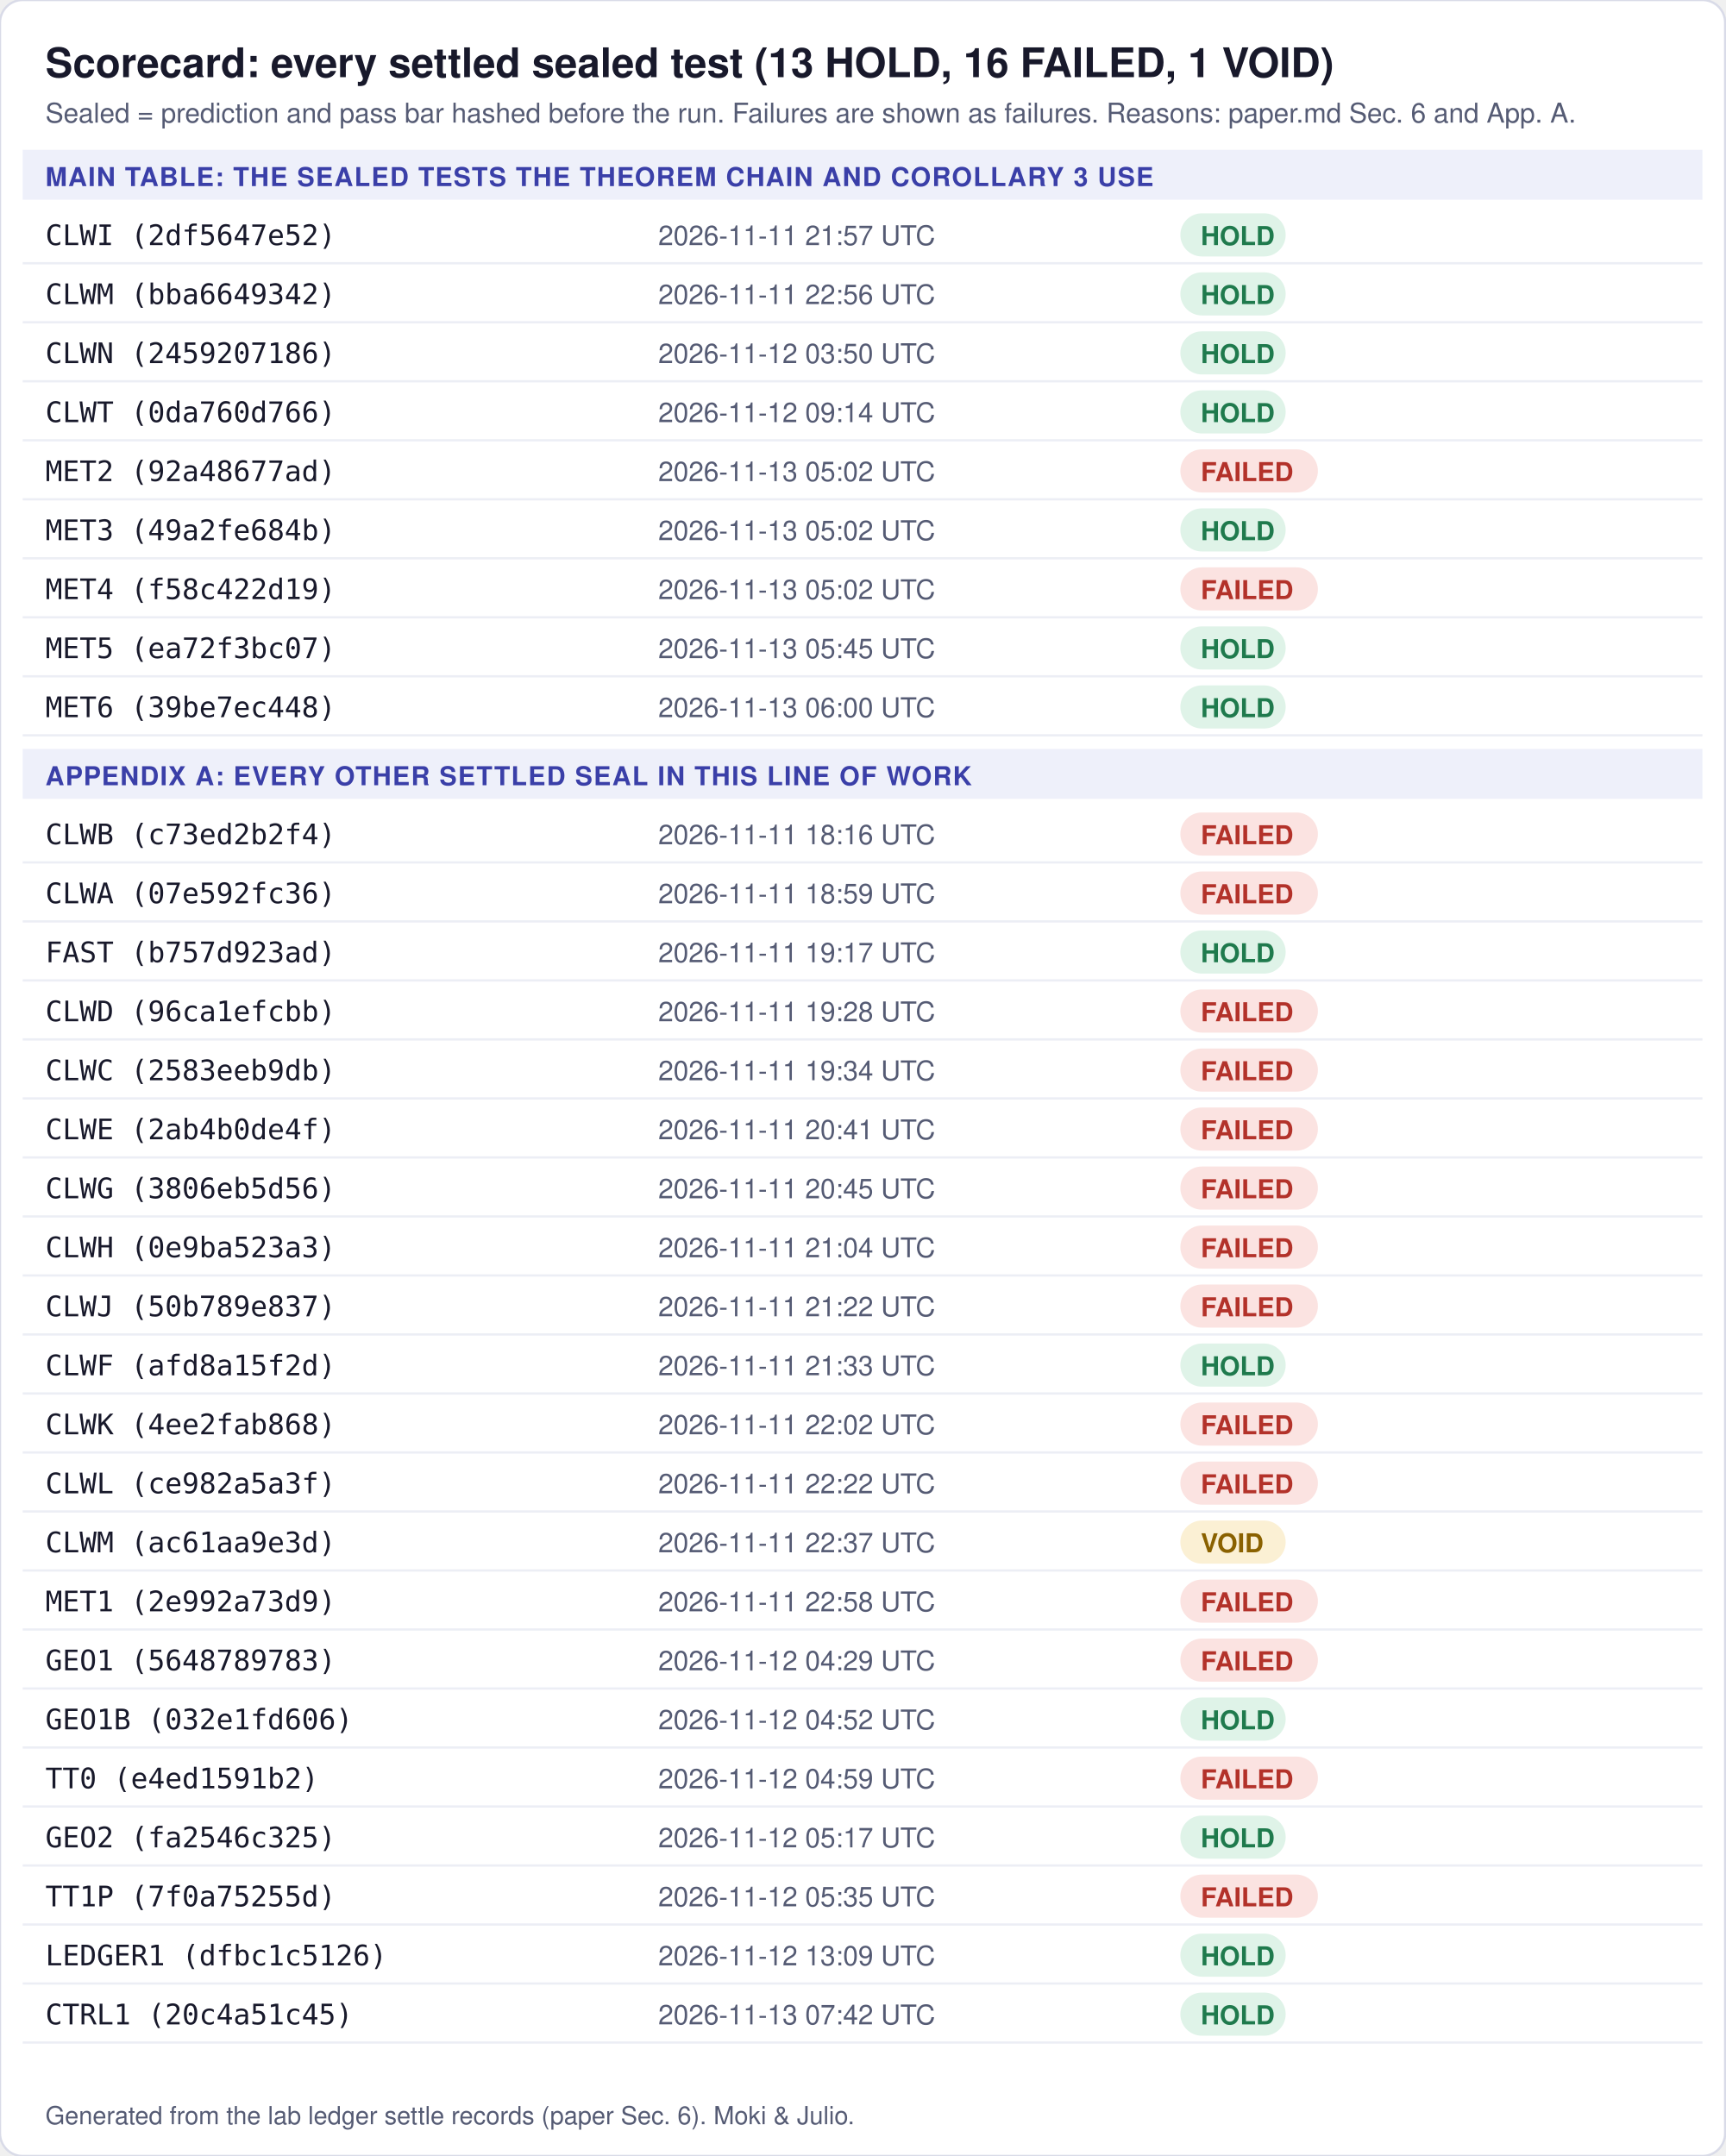
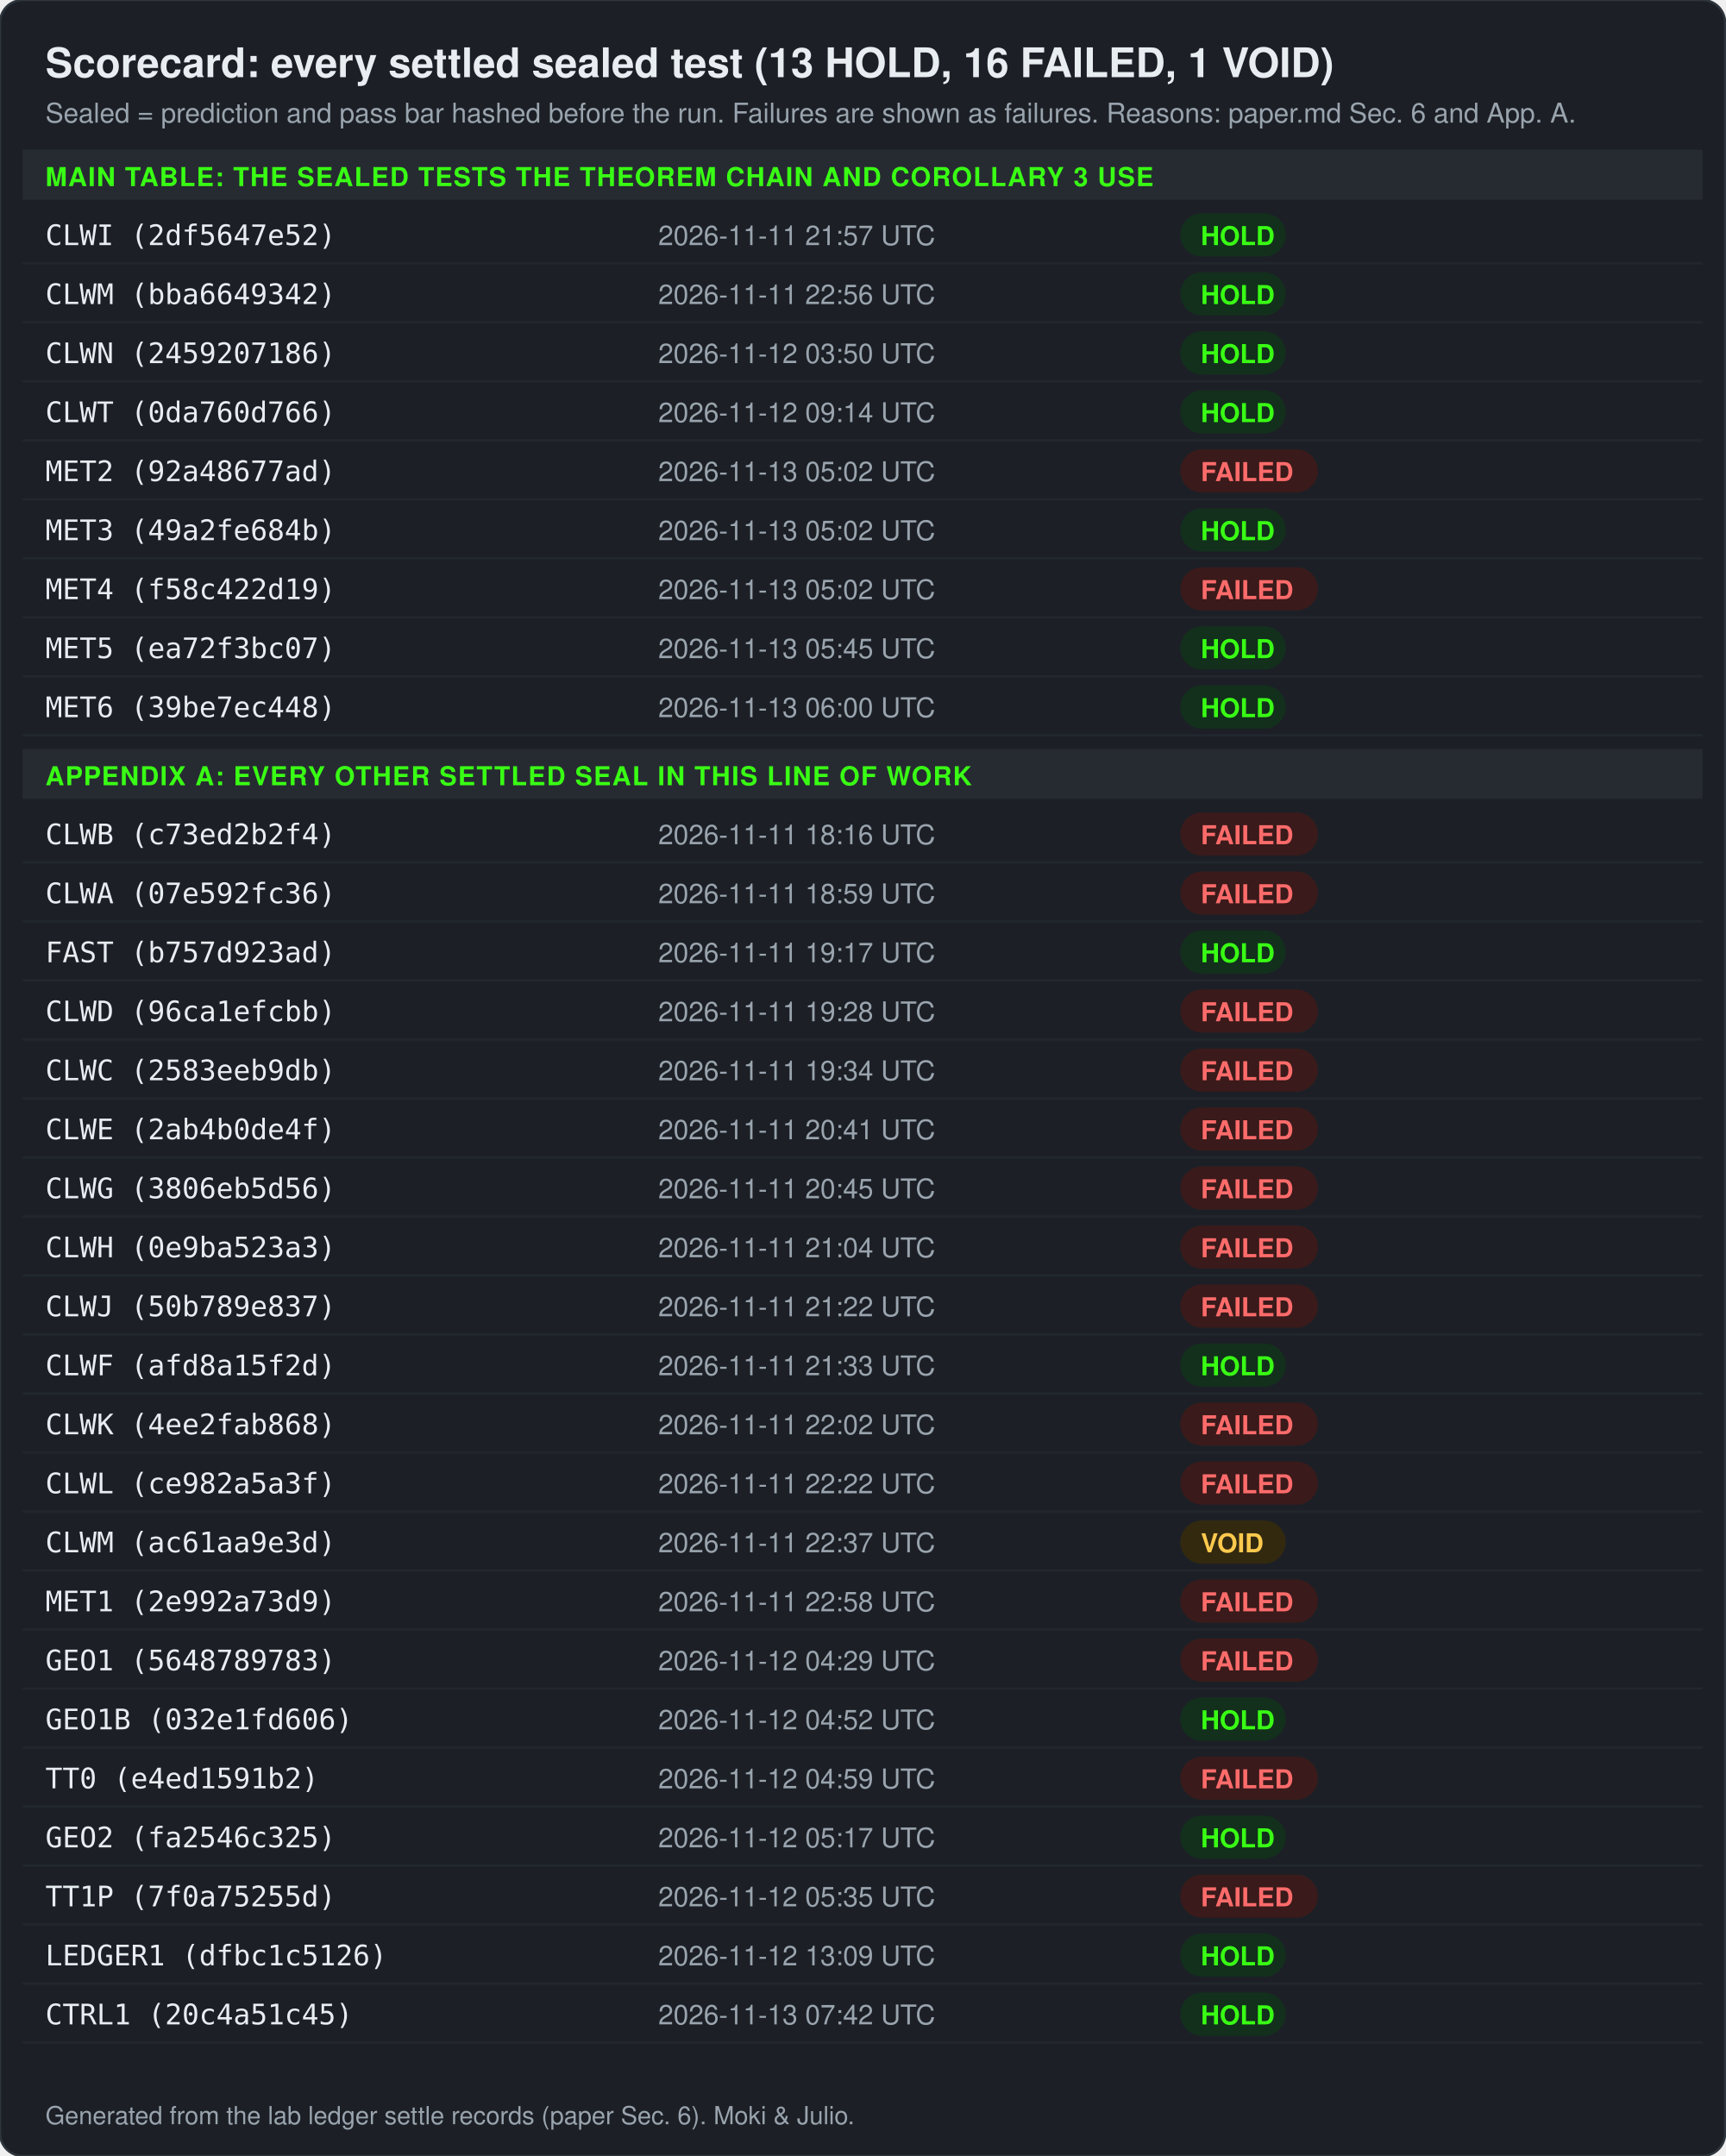
<svg xmlns="http://www.w3.org/2000/svg" width="760" height="950" viewBox="0 0 760 950" font-family="Segoe UI, Helvetica, Arial, sans-serif">
-   <rect width="760" height="950" rx="10" fill="#ffffff" stroke="#d9dbe8" />
-   <text x="20" y="34" font-size="18" font-weight="600" fill="#18192b">Scorecard: every settled sealed test (13 HOLD, 16 FAILED, 1 VOID)</text>
-   <text x="20" y="54" font-size="12" fill="#555b74">Sealed = prediction and pass bar hashed before the run. Failures are shown as failures. Reasons: paper.md Sec. 6 and App. A.</text>
-   <rect x="10" y="66" width="740" height="22" fill="#eef0fa" />
-   <text x="20" y="82" font-size="11.5" font-weight="600" fill="#3a3fa8" letter-spacing="0.5">MAIN TABLE: THE SEALED TESTS THE THEOREM CHAIN AND COROLLARY 3 USE</text>
-   <text x="20" y="108" font-size="12.5" font-family="Consolas, Menlo, monospace" fill="#18192b">CLWI (2df5647e52)</text>
-   <text x="290" y="108" font-size="12" fill="#555b74">2026-11-11 21:57 UTC</text>
-   <rect x="520" y="94" width="46.4" height="19" rx="9.5" fill="#dff3e8" />
-   <text x="529" y="108" font-size="11.5" font-weight="600" fill="#1f7a4d">HOLD</text>
-   <line x1="10" y1="116" x2="750" y2="116" stroke="#eceef5" />
-   <text x="20" y="134" font-size="12.5" font-family="Consolas, Menlo, monospace" fill="#18192b">CLWM (bba6649342)</text>
-   <text x="290" y="134" font-size="12" fill="#555b74">2026-11-11 22:56 UTC</text>
-   <rect x="520" y="120" width="46.4" height="19" rx="9.5" fill="#dff3e8" />
-   <text x="529" y="134" font-size="11.5" font-weight="600" fill="#1f7a4d">HOLD</text>
-   <line x1="10" y1="142" x2="750" y2="142" stroke="#eceef5" />
-   <text x="20" y="160" font-size="12.5" font-family="Consolas, Menlo, monospace" fill="#18192b">CLWN (2459207186)</text>
-   <text x="290" y="160" font-size="12" fill="#555b74">2026-11-12 03:50 UTC</text>
-   <rect x="520" y="146" width="46.4" height="19" rx="9.5" fill="#dff3e8" />
-   <text x="529" y="160" font-size="11.5" font-weight="600" fill="#1f7a4d">HOLD</text>
-   <line x1="10" y1="168" x2="750" y2="168" stroke="#eceef5" />
-   <text x="20" y="186" font-size="12.5" font-family="Consolas, Menlo, monospace" fill="#18192b">CLWT (0da760d766)</text>
-   <text x="290" y="186" font-size="12" fill="#555b74">2026-11-12 09:14 UTC</text>
-   <rect x="520" y="172" width="46.4" height="19" rx="9.5" fill="#dff3e8" />
-   <text x="529" y="186" font-size="11.5" font-weight="600" fill="#1f7a4d">HOLD</text>
-   <line x1="10" y1="194" x2="750" y2="194" stroke="#eceef5" />
-   <text x="20" y="212" font-size="12.5" font-family="Consolas, Menlo, monospace" fill="#18192b">MET2 (92a48677ad)</text>
-   <text x="290" y="212" font-size="12" fill="#555b74">2026-11-13 05:02 UTC</text>
-   <rect x="520" y="198" width="60.6" height="19" rx="9.5" fill="#fbe3e1" />
-   <text x="529" y="212" font-size="11.5" font-weight="600" fill="#b3322a">FAILED</text>
-   <line x1="10" y1="220" x2="750" y2="220" stroke="#eceef5" />
-   <text x="20" y="238" font-size="12.5" font-family="Consolas, Menlo, monospace" fill="#18192b">MET3 (49a2fe684b)</text>
-   <text x="290" y="238" font-size="12" fill="#555b74">2026-11-13 05:02 UTC</text>
-   <rect x="520" y="224" width="46.4" height="19" rx="9.5" fill="#dff3e8" />
-   <text x="529" y="238" font-size="11.5" font-weight="600" fill="#1f7a4d">HOLD</text>
-   <line x1="10" y1="246" x2="750" y2="246" stroke="#eceef5" />
-   <text x="20" y="264" font-size="12.5" font-family="Consolas, Menlo, monospace" fill="#18192b">MET4 (f58c422d19)</text>
-   <text x="290" y="264" font-size="12" fill="#555b74">2026-11-13 05:02 UTC</text>
-   <rect x="520" y="250" width="60.6" height="19" rx="9.5" fill="#fbe3e1" />
-   <text x="529" y="264" font-size="11.5" font-weight="600" fill="#b3322a">FAILED</text>
-   <line x1="10" y1="272" x2="750" y2="272" stroke="#eceef5" />
-   <text x="20" y="290" font-size="12.5" font-family="Consolas, Menlo, monospace" fill="#18192b">MET5 (ea72f3bc07)</text>
-   <text x="290" y="290" font-size="12" fill="#555b74">2026-11-13 05:45 UTC</text>
-   <rect x="520" y="276" width="46.4" height="19" rx="9.5" fill="#dff3e8" />
-   <text x="529" y="290" font-size="11.5" font-weight="600" fill="#1f7a4d">HOLD</text>
-   <line x1="10" y1="298" x2="750" y2="298" stroke="#eceef5" />
-   <text x="20" y="316" font-size="12.5" font-family="Consolas, Menlo, monospace" fill="#18192b">MET6 (39be7ec448)</text>
-   <text x="290" y="316" font-size="12" fill="#555b74">2026-11-13 06:00 UTC</text>
-   <rect x="520" y="302" width="46.4" height="19" rx="9.5" fill="#dff3e8" />
-   <text x="529" y="316" font-size="11.5" font-weight="600" fill="#1f7a4d">HOLD</text>
-   <line x1="10" y1="324" x2="750" y2="324" stroke="#eceef5" />
-   <rect x="10" y="330" width="740" height="22" fill="#eef0fa" />
-   <text x="20" y="346" font-size="11.5" font-weight="600" fill="#3a3fa8" letter-spacing="0.5">APPENDIX A: EVERY OTHER SETTLED SEAL IN THIS LINE OF WORK</text>
-   <text x="20" y="372" font-size="12.5" font-family="Consolas, Menlo, monospace" fill="#18192b">CLWB (c73ed2b2f4)</text>
-   <text x="290" y="372" font-size="12" fill="#555b74">2026-11-11 18:16 UTC</text>
-   <rect x="520" y="358" width="60.6" height="19" rx="9.5" fill="#fbe3e1" />
-   <text x="529" y="372" font-size="11.5" font-weight="600" fill="#b3322a">FAILED</text>
-   <line x1="10" y1="380" x2="750" y2="380" stroke="#eceef5" />
-   <text x="20" y="398" font-size="12.5" font-family="Consolas, Menlo, monospace" fill="#18192b">CLWA (07e592fc36)</text>
-   <text x="290" y="398" font-size="12" fill="#555b74">2026-11-11 18:59 UTC</text>
-   <rect x="520" y="384" width="60.6" height="19" rx="9.5" fill="#fbe3e1" />
-   <text x="529" y="398" font-size="11.5" font-weight="600" fill="#b3322a">FAILED</text>
-   <line x1="10" y1="406" x2="750" y2="406" stroke="#eceef5" />
-   <text x="20" y="424" font-size="12.5" font-family="Consolas, Menlo, monospace" fill="#18192b">FAST (b757d923ad)</text>
-   <text x="290" y="424" font-size="12" fill="#555b74">2026-11-11 19:17 UTC</text>
-   <rect x="520" y="410" width="46.4" height="19" rx="9.5" fill="#dff3e8" />
-   <text x="529" y="424" font-size="11.5" font-weight="600" fill="#1f7a4d">HOLD</text>
-   <line x1="10" y1="432" x2="750" y2="432" stroke="#eceef5" />
-   <text x="20" y="450" font-size="12.5" font-family="Consolas, Menlo, monospace" fill="#18192b">CLWD (96ca1efcbb)</text>
-   <text x="290" y="450" font-size="12" fill="#555b74">2026-11-11 19:28 UTC</text>
-   <rect x="520" y="436" width="60.6" height="19" rx="9.5" fill="#fbe3e1" />
-   <text x="529" y="450" font-size="11.5" font-weight="600" fill="#b3322a">FAILED</text>
-   <line x1="10" y1="458" x2="750" y2="458" stroke="#eceef5" />
-   <text x="20" y="476" font-size="12.5" font-family="Consolas, Menlo, monospace" fill="#18192b">CLWC (2583eeb9db)</text>
-   <text x="290" y="476" font-size="12" fill="#555b74">2026-11-11 19:34 UTC</text>
-   <rect x="520" y="462" width="60.6" height="19" rx="9.5" fill="#fbe3e1" />
-   <text x="529" y="476" font-size="11.5" font-weight="600" fill="#b3322a">FAILED</text>
-   <line x1="10" y1="484" x2="750" y2="484" stroke="#eceef5" />
-   <text x="20" y="502" font-size="12.5" font-family="Consolas, Menlo, monospace" fill="#18192b">CLWE (2ab4b0de4f)</text>
-   <text x="290" y="502" font-size="12" fill="#555b74">2026-11-11 20:41 UTC</text>
-   <rect x="520" y="488" width="60.6" height="19" rx="9.5" fill="#fbe3e1" />
-   <text x="529" y="502" font-size="11.5" font-weight="600" fill="#b3322a">FAILED</text>
-   <line x1="10" y1="510" x2="750" y2="510" stroke="#eceef5" />
-   <text x="20" y="528" font-size="12.5" font-family="Consolas, Menlo, monospace" fill="#18192b">CLWG (3806eb5d56)</text>
-   <text x="290" y="528" font-size="12" fill="#555b74">2026-11-11 20:45 UTC</text>
-   <rect x="520" y="514" width="60.6" height="19" rx="9.5" fill="#fbe3e1" />
-   <text x="529" y="528" font-size="11.5" font-weight="600" fill="#b3322a">FAILED</text>
-   <line x1="10" y1="536" x2="750" y2="536" stroke="#eceef5" />
-   <text x="20" y="554" font-size="12.5" font-family="Consolas, Menlo, monospace" fill="#18192b">CLWH (0e9ba523a3)</text>
-   <text x="290" y="554" font-size="12" fill="#555b74">2026-11-11 21:04 UTC</text>
-   <rect x="520" y="540" width="60.6" height="19" rx="9.5" fill="#fbe3e1" />
-   <text x="529" y="554" font-size="11.5" font-weight="600" fill="#b3322a">FAILED</text>
-   <line x1="10" y1="562" x2="750" y2="562" stroke="#eceef5" />
-   <text x="20" y="580" font-size="12.5" font-family="Consolas, Menlo, monospace" fill="#18192b">CLWJ (50b789e837)</text>
-   <text x="290" y="580" font-size="12" fill="#555b74">2026-11-11 21:22 UTC</text>
-   <rect x="520" y="566" width="60.6" height="19" rx="9.5" fill="#fbe3e1" />
-   <text x="529" y="580" font-size="11.5" font-weight="600" fill="#b3322a">FAILED</text>
-   <line x1="10" y1="588" x2="750" y2="588" stroke="#eceef5" />
-   <text x="20" y="606" font-size="12.5" font-family="Consolas, Menlo, monospace" fill="#18192b">CLWF (afd8a15f2d)</text>
-   <text x="290" y="606" font-size="12" fill="#555b74">2026-11-11 21:33 UTC</text>
-   <rect x="520" y="592" width="46.4" height="19" rx="9.5" fill="#dff3e8" />
-   <text x="529" y="606" font-size="11.5" font-weight="600" fill="#1f7a4d">HOLD</text>
-   <line x1="10" y1="614" x2="750" y2="614" stroke="#eceef5" />
-   <text x="20" y="632" font-size="12.5" font-family="Consolas, Menlo, monospace" fill="#18192b">CLWK (4ee2fab868)</text>
-   <text x="290" y="632" font-size="12" fill="#555b74">2026-11-11 22:02 UTC</text>
-   <rect x="520" y="618" width="60.6" height="19" rx="9.5" fill="#fbe3e1" />
-   <text x="529" y="632" font-size="11.5" font-weight="600" fill="#b3322a">FAILED</text>
-   <line x1="10" y1="640" x2="750" y2="640" stroke="#eceef5" />
-   <text x="20" y="658" font-size="12.5" font-family="Consolas, Menlo, monospace" fill="#18192b">CLWL (ce982a5a3f)</text>
-   <text x="290" y="658" font-size="12" fill="#555b74">2026-11-11 22:22 UTC</text>
-   <rect x="520" y="644" width="60.6" height="19" rx="9.5" fill="#fbe3e1" />
-   <text x="529" y="658" font-size="11.5" font-weight="600" fill="#b3322a">FAILED</text>
-   <line x1="10" y1="666" x2="750" y2="666" stroke="#eceef5" />
-   <text x="20" y="684" font-size="12.5" font-family="Consolas, Menlo, monospace" fill="#18192b">CLWM (ac61aa9e3d)</text>
-   <text x="290" y="684" font-size="12" fill="#555b74">2026-11-11 22:37 UTC</text>
-   <rect x="520" y="670" width="46.4" height="19" rx="9.5" fill="#fbf0d4" />
-   <text x="529" y="684" font-size="11.5" font-weight="600" fill="#8a6100">VOID</text>
-   <line x1="10" y1="692" x2="750" y2="692" stroke="#eceef5" />
-   <text x="20" y="710" font-size="12.5" font-family="Consolas, Menlo, monospace" fill="#18192b">MET1 (2e992a73d9)</text>
-   <text x="290" y="710" font-size="12" fill="#555b74">2026-11-11 22:58 UTC</text>
-   <rect x="520" y="696" width="60.6" height="19" rx="9.5" fill="#fbe3e1" />
-   <text x="529" y="710" font-size="11.5" font-weight="600" fill="#b3322a">FAILED</text>
-   <line x1="10" y1="718" x2="750" y2="718" stroke="#eceef5" />
-   <text x="20" y="736" font-size="12.5" font-family="Consolas, Menlo, monospace" fill="#18192b">GEO1 (5648789783)</text>
-   <text x="290" y="736" font-size="12" fill="#555b74">2026-11-12 04:29 UTC</text>
-   <rect x="520" y="722" width="60.6" height="19" rx="9.5" fill="#fbe3e1" />
-   <text x="529" y="736" font-size="11.5" font-weight="600" fill="#b3322a">FAILED</text>
-   <line x1="10" y1="744" x2="750" y2="744" stroke="#eceef5" />
-   <text x="20" y="762" font-size="12.5" font-family="Consolas, Menlo, monospace" fill="#18192b">GEO1B (032e1fd606)</text>
-   <text x="290" y="762" font-size="12" fill="#555b74">2026-11-12 04:52 UTC</text>
-   <rect x="520" y="748" width="46.4" height="19" rx="9.5" fill="#dff3e8" />
-   <text x="529" y="762" font-size="11.5" font-weight="600" fill="#1f7a4d">HOLD</text>
-   <line x1="10" y1="770" x2="750" y2="770" stroke="#eceef5" />
-   <text x="20" y="788" font-size="12.5" font-family="Consolas, Menlo, monospace" fill="#18192b">TT0 (e4ed1591b2)</text>
-   <text x="290" y="788" font-size="12" fill="#555b74">2026-11-12 04:59 UTC</text>
-   <rect x="520" y="774" width="60.6" height="19" rx="9.5" fill="#fbe3e1" />
-   <text x="529" y="788" font-size="11.5" font-weight="600" fill="#b3322a">FAILED</text>
-   <line x1="10" y1="796" x2="750" y2="796" stroke="#eceef5" />
-   <text x="20" y="814" font-size="12.5" font-family="Consolas, Menlo, monospace" fill="#18192b">GEO2 (fa2546c325)</text>
-   <text x="290" y="814" font-size="12" fill="#555b74">2026-11-12 05:17 UTC</text>
-   <rect x="520" y="800" width="46.4" height="19" rx="9.5" fill="#dff3e8" />
-   <text x="529" y="814" font-size="11.5" font-weight="600" fill="#1f7a4d">HOLD</text>
-   <line x1="10" y1="822" x2="750" y2="822" stroke="#eceef5" />
-   <text x="20" y="840" font-size="12.5" font-family="Consolas, Menlo, monospace" fill="#18192b">TT1P (7f0a75255d)</text>
-   <text x="290" y="840" font-size="12" fill="#555b74">2026-11-12 05:35 UTC</text>
-   <rect x="520" y="826" width="60.6" height="19" rx="9.5" fill="#fbe3e1" />
-   <text x="529" y="840" font-size="11.5" font-weight="600" fill="#b3322a">FAILED</text>
-   <line x1="10" y1="848" x2="750" y2="848" stroke="#eceef5" />
-   <text x="20" y="866" font-size="12.5" font-family="Consolas, Menlo, monospace" fill="#18192b">LEDGER1 (dfbc1c5126)</text>
-   <text x="290" y="866" font-size="12" fill="#555b74">2026-11-12 13:09 UTC</text>
-   <rect x="520" y="852" width="46.4" height="19" rx="9.5" fill="#dff3e8" />
-   <text x="529" y="866" font-size="11.5" font-weight="600" fill="#1f7a4d">HOLD</text>
-   <line x1="10" y1="874" x2="750" y2="874" stroke="#eceef5" />
-   <text x="20" y="892" font-size="12.5" font-family="Consolas, Menlo, monospace" fill="#18192b">CTRL1 (20c4a51c45)</text>
-   <text x="290" y="892" font-size="12" fill="#555b74">2026-11-13 07:42 UTC</text>
-   <rect x="520" y="878" width="46.4" height="19" rx="9.5" fill="#dff3e8" />
-   <text x="529" y="892" font-size="11.5" font-weight="600" fill="#1f7a4d">HOLD</text>
-   <line x1="10" y1="900" x2="750" y2="900" stroke="#eceef5" />
-   <text x="20" y="936" font-size="11" fill="#555b74">Generated from the lab ledger settle records (paper Sec. 6). Moki &amp; Julio.</text>
+   <rect width="760" height="950" rx="10" fill="#1c2026" stroke="#2f353d" />
+   <text x="20" y="34" font-size="18" font-weight="600" fill="#e8edf2">Scorecard: every settled sealed test (13 HOLD, 16 FAILED, 1 VOID)</text>
+   <text x="20" y="54" font-size="12" fill="#9aa4ae">Sealed = prediction and pass bar hashed before the run. Failures are shown as failures. Reasons: paper.md Sec. 6 and App. A.</text>
+   <rect x="10" y="66" width="740" height="22" fill="#262b31" />
+   <text x="20" y="82" font-size="11.5" font-weight="600" fill="#39ff14" letter-spacing="0.5">MAIN TABLE: THE SEALED TESTS THE THEOREM CHAIN AND COROLLARY 3 USE</text>
+   <text x="20" y="108" font-size="12.5" font-family="Consolas, Menlo, monospace" fill="#e8edf2">CLWI (2df5647e52)</text>
+   <text x="290" y="108" font-size="12" fill="#9aa4ae">2026-11-11 21:57 UTC</text>
+   <rect x="520" y="94" width="46.4" height="19" rx="9.5" fill="#12301c" />
+   <text x="529" y="108" font-size="11.5" font-weight="600" fill="#39ff14">HOLD</text>
+   <line x1="10" y1="116" x2="750" y2="116" stroke="#22272e" />
+   <text x="20" y="134" font-size="12.5" font-family="Consolas, Menlo, monospace" fill="#e8edf2">CLWM (bba6649342)</text>
+   <text x="290" y="134" font-size="12" fill="#9aa4ae">2026-11-11 22:56 UTC</text>
+   <rect x="520" y="120" width="46.4" height="19" rx="9.5" fill="#12301c" />
+   <text x="529" y="134" font-size="11.5" font-weight="600" fill="#39ff14">HOLD</text>
+   <line x1="10" y1="142" x2="750" y2="142" stroke="#22272e" />
+   <text x="20" y="160" font-size="12.5" font-family="Consolas, Menlo, monospace" fill="#e8edf2">CLWN (2459207186)</text>
+   <text x="290" y="160" font-size="12" fill="#9aa4ae">2026-11-12 03:50 UTC</text>
+   <rect x="520" y="146" width="46.4" height="19" rx="9.5" fill="#12301c" />
+   <text x="529" y="160" font-size="11.5" font-weight="600" fill="#39ff14">HOLD</text>
+   <line x1="10" y1="168" x2="750" y2="168" stroke="#22272e" />
+   <text x="20" y="186" font-size="12.5" font-family="Consolas, Menlo, monospace" fill="#e8edf2">CLWT (0da760d766)</text>
+   <text x="290" y="186" font-size="12" fill="#9aa4ae">2026-11-12 09:14 UTC</text>
+   <rect x="520" y="172" width="46.4" height="19" rx="9.5" fill="#12301c" />
+   <text x="529" y="186" font-size="11.5" font-weight="600" fill="#39ff14">HOLD</text>
+   <line x1="10" y1="194" x2="750" y2="194" stroke="#22272e" />
+   <text x="20" y="212" font-size="12.5" font-family="Consolas, Menlo, monospace" fill="#e8edf2">MET2 (92a48677ad)</text>
+   <text x="290" y="212" font-size="12" fill="#9aa4ae">2026-11-13 05:02 UTC</text>
+   <rect x="520" y="198" width="60.6" height="19" rx="9.5" fill="#3a1a1a" />
+   <text x="529" y="212" font-size="11.5" font-weight="600" fill="#ff6b6b">FAILED</text>
+   <line x1="10" y1="220" x2="750" y2="220" stroke="#22272e" />
+   <text x="20" y="238" font-size="12.5" font-family="Consolas, Menlo, monospace" fill="#e8edf2">MET3 (49a2fe684b)</text>
+   <text x="290" y="238" font-size="12" fill="#9aa4ae">2026-11-13 05:02 UTC</text>
+   <rect x="520" y="224" width="46.4" height="19" rx="9.5" fill="#12301c" />
+   <text x="529" y="238" font-size="11.5" font-weight="600" fill="#39ff14">HOLD</text>
+   <line x1="10" y1="246" x2="750" y2="246" stroke="#22272e" />
+   <text x="20" y="264" font-size="12.5" font-family="Consolas, Menlo, monospace" fill="#e8edf2">MET4 (f58c422d19)</text>
+   <text x="290" y="264" font-size="12" fill="#9aa4ae">2026-11-13 05:02 UTC</text>
+   <rect x="520" y="250" width="60.6" height="19" rx="9.5" fill="#3a1a1a" />
+   <text x="529" y="264" font-size="11.5" font-weight="600" fill="#ff6b6b">FAILED</text>
+   <line x1="10" y1="272" x2="750" y2="272" stroke="#22272e" />
+   <text x="20" y="290" font-size="12.5" font-family="Consolas, Menlo, monospace" fill="#e8edf2">MET5 (ea72f3bc07)</text>
+   <text x="290" y="290" font-size="12" fill="#9aa4ae">2026-11-13 05:45 UTC</text>
+   <rect x="520" y="276" width="46.4" height="19" rx="9.5" fill="#12301c" />
+   <text x="529" y="290" font-size="11.5" font-weight="600" fill="#39ff14">HOLD</text>
+   <line x1="10" y1="298" x2="750" y2="298" stroke="#22272e" />
+   <text x="20" y="316" font-size="12.5" font-family="Consolas, Menlo, monospace" fill="#e8edf2">MET6 (39be7ec448)</text>
+   <text x="290" y="316" font-size="12" fill="#9aa4ae">2026-11-13 06:00 UTC</text>
+   <rect x="520" y="302" width="46.4" height="19" rx="9.5" fill="#12301c" />
+   <text x="529" y="316" font-size="11.5" font-weight="600" fill="#39ff14">HOLD</text>
+   <line x1="10" y1="324" x2="750" y2="324" stroke="#22272e" />
+   <rect x="10" y="330" width="740" height="22" fill="#262b31" />
+   <text x="20" y="346" font-size="11.5" font-weight="600" fill="#39ff14" letter-spacing="0.5">APPENDIX A: EVERY OTHER SETTLED SEAL IN THIS LINE OF WORK</text>
+   <text x="20" y="372" font-size="12.5" font-family="Consolas, Menlo, monospace" fill="#e8edf2">CLWB (c73ed2b2f4)</text>
+   <text x="290" y="372" font-size="12" fill="#9aa4ae">2026-11-11 18:16 UTC</text>
+   <rect x="520" y="358" width="60.6" height="19" rx="9.5" fill="#3a1a1a" />
+   <text x="529" y="372" font-size="11.5" font-weight="600" fill="#ff6b6b">FAILED</text>
+   <line x1="10" y1="380" x2="750" y2="380" stroke="#22272e" />
+   <text x="20" y="398" font-size="12.5" font-family="Consolas, Menlo, monospace" fill="#e8edf2">CLWA (07e592fc36)</text>
+   <text x="290" y="398" font-size="12" fill="#9aa4ae">2026-11-11 18:59 UTC</text>
+   <rect x="520" y="384" width="60.6" height="19" rx="9.5" fill="#3a1a1a" />
+   <text x="529" y="398" font-size="11.5" font-weight="600" fill="#ff6b6b">FAILED</text>
+   <line x1="10" y1="406" x2="750" y2="406" stroke="#22272e" />
+   <text x="20" y="424" font-size="12.5" font-family="Consolas, Menlo, monospace" fill="#e8edf2">FAST (b757d923ad)</text>
+   <text x="290" y="424" font-size="12" fill="#9aa4ae">2026-11-11 19:17 UTC</text>
+   <rect x="520" y="410" width="46.4" height="19" rx="9.5" fill="#12301c" />
+   <text x="529" y="424" font-size="11.5" font-weight="600" fill="#39ff14">HOLD</text>
+   <line x1="10" y1="432" x2="750" y2="432" stroke="#22272e" />
+   <text x="20" y="450" font-size="12.5" font-family="Consolas, Menlo, monospace" fill="#e8edf2">CLWD (96ca1efcbb)</text>
+   <text x="290" y="450" font-size="12" fill="#9aa4ae">2026-11-11 19:28 UTC</text>
+   <rect x="520" y="436" width="60.6" height="19" rx="9.5" fill="#3a1a1a" />
+   <text x="529" y="450" font-size="11.5" font-weight="600" fill="#ff6b6b">FAILED</text>
+   <line x1="10" y1="458" x2="750" y2="458" stroke="#22272e" />
+   <text x="20" y="476" font-size="12.5" font-family="Consolas, Menlo, monospace" fill="#e8edf2">CLWC (2583eeb9db)</text>
+   <text x="290" y="476" font-size="12" fill="#9aa4ae">2026-11-11 19:34 UTC</text>
+   <rect x="520" y="462" width="60.6" height="19" rx="9.5" fill="#3a1a1a" />
+   <text x="529" y="476" font-size="11.5" font-weight="600" fill="#ff6b6b">FAILED</text>
+   <line x1="10" y1="484" x2="750" y2="484" stroke="#22272e" />
+   <text x="20" y="502" font-size="12.5" font-family="Consolas, Menlo, monospace" fill="#e8edf2">CLWE (2ab4b0de4f)</text>
+   <text x="290" y="502" font-size="12" fill="#9aa4ae">2026-11-11 20:41 UTC</text>
+   <rect x="520" y="488" width="60.6" height="19" rx="9.5" fill="#3a1a1a" />
+   <text x="529" y="502" font-size="11.5" font-weight="600" fill="#ff6b6b">FAILED</text>
+   <line x1="10" y1="510" x2="750" y2="510" stroke="#22272e" />
+   <text x="20" y="528" font-size="12.5" font-family="Consolas, Menlo, monospace" fill="#e8edf2">CLWG (3806eb5d56)</text>
+   <text x="290" y="528" font-size="12" fill="#9aa4ae">2026-11-11 20:45 UTC</text>
+   <rect x="520" y="514" width="60.6" height="19" rx="9.5" fill="#3a1a1a" />
+   <text x="529" y="528" font-size="11.5" font-weight="600" fill="#ff6b6b">FAILED</text>
+   <line x1="10" y1="536" x2="750" y2="536" stroke="#22272e" />
+   <text x="20" y="554" font-size="12.5" font-family="Consolas, Menlo, monospace" fill="#e8edf2">CLWH (0e9ba523a3)</text>
+   <text x="290" y="554" font-size="12" fill="#9aa4ae">2026-11-11 21:04 UTC</text>
+   <rect x="520" y="540" width="60.6" height="19" rx="9.5" fill="#3a1a1a" />
+   <text x="529" y="554" font-size="11.5" font-weight="600" fill="#ff6b6b">FAILED</text>
+   <line x1="10" y1="562" x2="750" y2="562" stroke="#22272e" />
+   <text x="20" y="580" font-size="12.5" font-family="Consolas, Menlo, monospace" fill="#e8edf2">CLWJ (50b789e837)</text>
+   <text x="290" y="580" font-size="12" fill="#9aa4ae">2026-11-11 21:22 UTC</text>
+   <rect x="520" y="566" width="60.6" height="19" rx="9.5" fill="#3a1a1a" />
+   <text x="529" y="580" font-size="11.5" font-weight="600" fill="#ff6b6b">FAILED</text>
+   <line x1="10" y1="588" x2="750" y2="588" stroke="#22272e" />
+   <text x="20" y="606" font-size="12.5" font-family="Consolas, Menlo, monospace" fill="#e8edf2">CLWF (afd8a15f2d)</text>
+   <text x="290" y="606" font-size="12" fill="#9aa4ae">2026-11-11 21:33 UTC</text>
+   <rect x="520" y="592" width="46.4" height="19" rx="9.5" fill="#12301c" />
+   <text x="529" y="606" font-size="11.5" font-weight="600" fill="#39ff14">HOLD</text>
+   <line x1="10" y1="614" x2="750" y2="614" stroke="#22272e" />
+   <text x="20" y="632" font-size="12.5" font-family="Consolas, Menlo, monospace" fill="#e8edf2">CLWK (4ee2fab868)</text>
+   <text x="290" y="632" font-size="12" fill="#9aa4ae">2026-11-11 22:02 UTC</text>
+   <rect x="520" y="618" width="60.6" height="19" rx="9.5" fill="#3a1a1a" />
+   <text x="529" y="632" font-size="11.5" font-weight="600" fill="#ff6b6b">FAILED</text>
+   <line x1="10" y1="640" x2="750" y2="640" stroke="#22272e" />
+   <text x="20" y="658" font-size="12.5" font-family="Consolas, Menlo, monospace" fill="#e8edf2">CLWL (ce982a5a3f)</text>
+   <text x="290" y="658" font-size="12" fill="#9aa4ae">2026-11-11 22:22 UTC</text>
+   <rect x="520" y="644" width="60.6" height="19" rx="9.5" fill="#3a1a1a" />
+   <text x="529" y="658" font-size="11.5" font-weight="600" fill="#ff6b6b">FAILED</text>
+   <line x1="10" y1="666" x2="750" y2="666" stroke="#22272e" />
+   <text x="20" y="684" font-size="12.5" font-family="Consolas, Menlo, monospace" fill="#e8edf2">CLWM (ac61aa9e3d)</text>
+   <text x="290" y="684" font-size="12" fill="#9aa4ae">2026-11-11 22:37 UTC</text>
+   <rect x="520" y="670" width="46.4" height="19" rx="9.5" fill="#33290f" />
+   <text x="529" y="684" font-size="11.5" font-weight="600" fill="#ffc94d">VOID</text>
+   <line x1="10" y1="692" x2="750" y2="692" stroke="#22272e" />
+   <text x="20" y="710" font-size="12.5" font-family="Consolas, Menlo, monospace" fill="#e8edf2">MET1 (2e992a73d9)</text>
+   <text x="290" y="710" font-size="12" fill="#9aa4ae">2026-11-11 22:58 UTC</text>
+   <rect x="520" y="696" width="60.6" height="19" rx="9.5" fill="#3a1a1a" />
+   <text x="529" y="710" font-size="11.5" font-weight="600" fill="#ff6b6b">FAILED</text>
+   <line x1="10" y1="718" x2="750" y2="718" stroke="#22272e" />
+   <text x="20" y="736" font-size="12.5" font-family="Consolas, Menlo, monospace" fill="#e8edf2">GEO1 (5648789783)</text>
+   <text x="290" y="736" font-size="12" fill="#9aa4ae">2026-11-12 04:29 UTC</text>
+   <rect x="520" y="722" width="60.6" height="19" rx="9.5" fill="#3a1a1a" />
+   <text x="529" y="736" font-size="11.5" font-weight="600" fill="#ff6b6b">FAILED</text>
+   <line x1="10" y1="744" x2="750" y2="744" stroke="#22272e" />
+   <text x="20" y="762" font-size="12.5" font-family="Consolas, Menlo, monospace" fill="#e8edf2">GEO1B (032e1fd606)</text>
+   <text x="290" y="762" font-size="12" fill="#9aa4ae">2026-11-12 04:52 UTC</text>
+   <rect x="520" y="748" width="46.4" height="19" rx="9.5" fill="#12301c" />
+   <text x="529" y="762" font-size="11.5" font-weight="600" fill="#39ff14">HOLD</text>
+   <line x1="10" y1="770" x2="750" y2="770" stroke="#22272e" />
+   <text x="20" y="788" font-size="12.5" font-family="Consolas, Menlo, monospace" fill="#e8edf2">TT0 (e4ed1591b2)</text>
+   <text x="290" y="788" font-size="12" fill="#9aa4ae">2026-11-12 04:59 UTC</text>
+   <rect x="520" y="774" width="60.6" height="19" rx="9.5" fill="#3a1a1a" />
+   <text x="529" y="788" font-size="11.5" font-weight="600" fill="#ff6b6b">FAILED</text>
+   <line x1="10" y1="796" x2="750" y2="796" stroke="#22272e" />
+   <text x="20" y="814" font-size="12.5" font-family="Consolas, Menlo, monospace" fill="#e8edf2">GEO2 (fa2546c325)</text>
+   <text x="290" y="814" font-size="12" fill="#9aa4ae">2026-11-12 05:17 UTC</text>
+   <rect x="520" y="800" width="46.4" height="19" rx="9.5" fill="#12301c" />
+   <text x="529" y="814" font-size="11.5" font-weight="600" fill="#39ff14">HOLD</text>
+   <line x1="10" y1="822" x2="750" y2="822" stroke="#22272e" />
+   <text x="20" y="840" font-size="12.5" font-family="Consolas, Menlo, monospace" fill="#e8edf2">TT1P (7f0a75255d)</text>
+   <text x="290" y="840" font-size="12" fill="#9aa4ae">2026-11-12 05:35 UTC</text>
+   <rect x="520" y="826" width="60.6" height="19" rx="9.5" fill="#3a1a1a" />
+   <text x="529" y="840" font-size="11.5" font-weight="600" fill="#ff6b6b">FAILED</text>
+   <line x1="10" y1="848" x2="750" y2="848" stroke="#22272e" />
+   <text x="20" y="866" font-size="12.5" font-family="Consolas, Menlo, monospace" fill="#e8edf2">LEDGER1 (dfbc1c5126)</text>
+   <text x="290" y="866" font-size="12" fill="#9aa4ae">2026-11-12 13:09 UTC</text>
+   <rect x="520" y="852" width="46.4" height="19" rx="9.5" fill="#12301c" />
+   <text x="529" y="866" font-size="11.5" font-weight="600" fill="#39ff14">HOLD</text>
+   <line x1="10" y1="874" x2="750" y2="874" stroke="#22272e" />
+   <text x="20" y="892" font-size="12.5" font-family="Consolas, Menlo, monospace" fill="#e8edf2">CTRL1 (20c4a51c45)</text>
+   <text x="290" y="892" font-size="12" fill="#9aa4ae">2026-11-13 07:42 UTC</text>
+   <rect x="520" y="878" width="46.4" height="19" rx="9.5" fill="#12301c" />
+   <text x="529" y="892" font-size="11.5" font-weight="600" fill="#39ff14">HOLD</text>
+   <line x1="10" y1="900" x2="750" y2="900" stroke="#22272e" />
+   <text x="20" y="936" font-size="11" fill="#9aa4ae">Generated from the lab ledger settle records (paper Sec. 6). Moki &amp; Julio.</text>
</svg>
